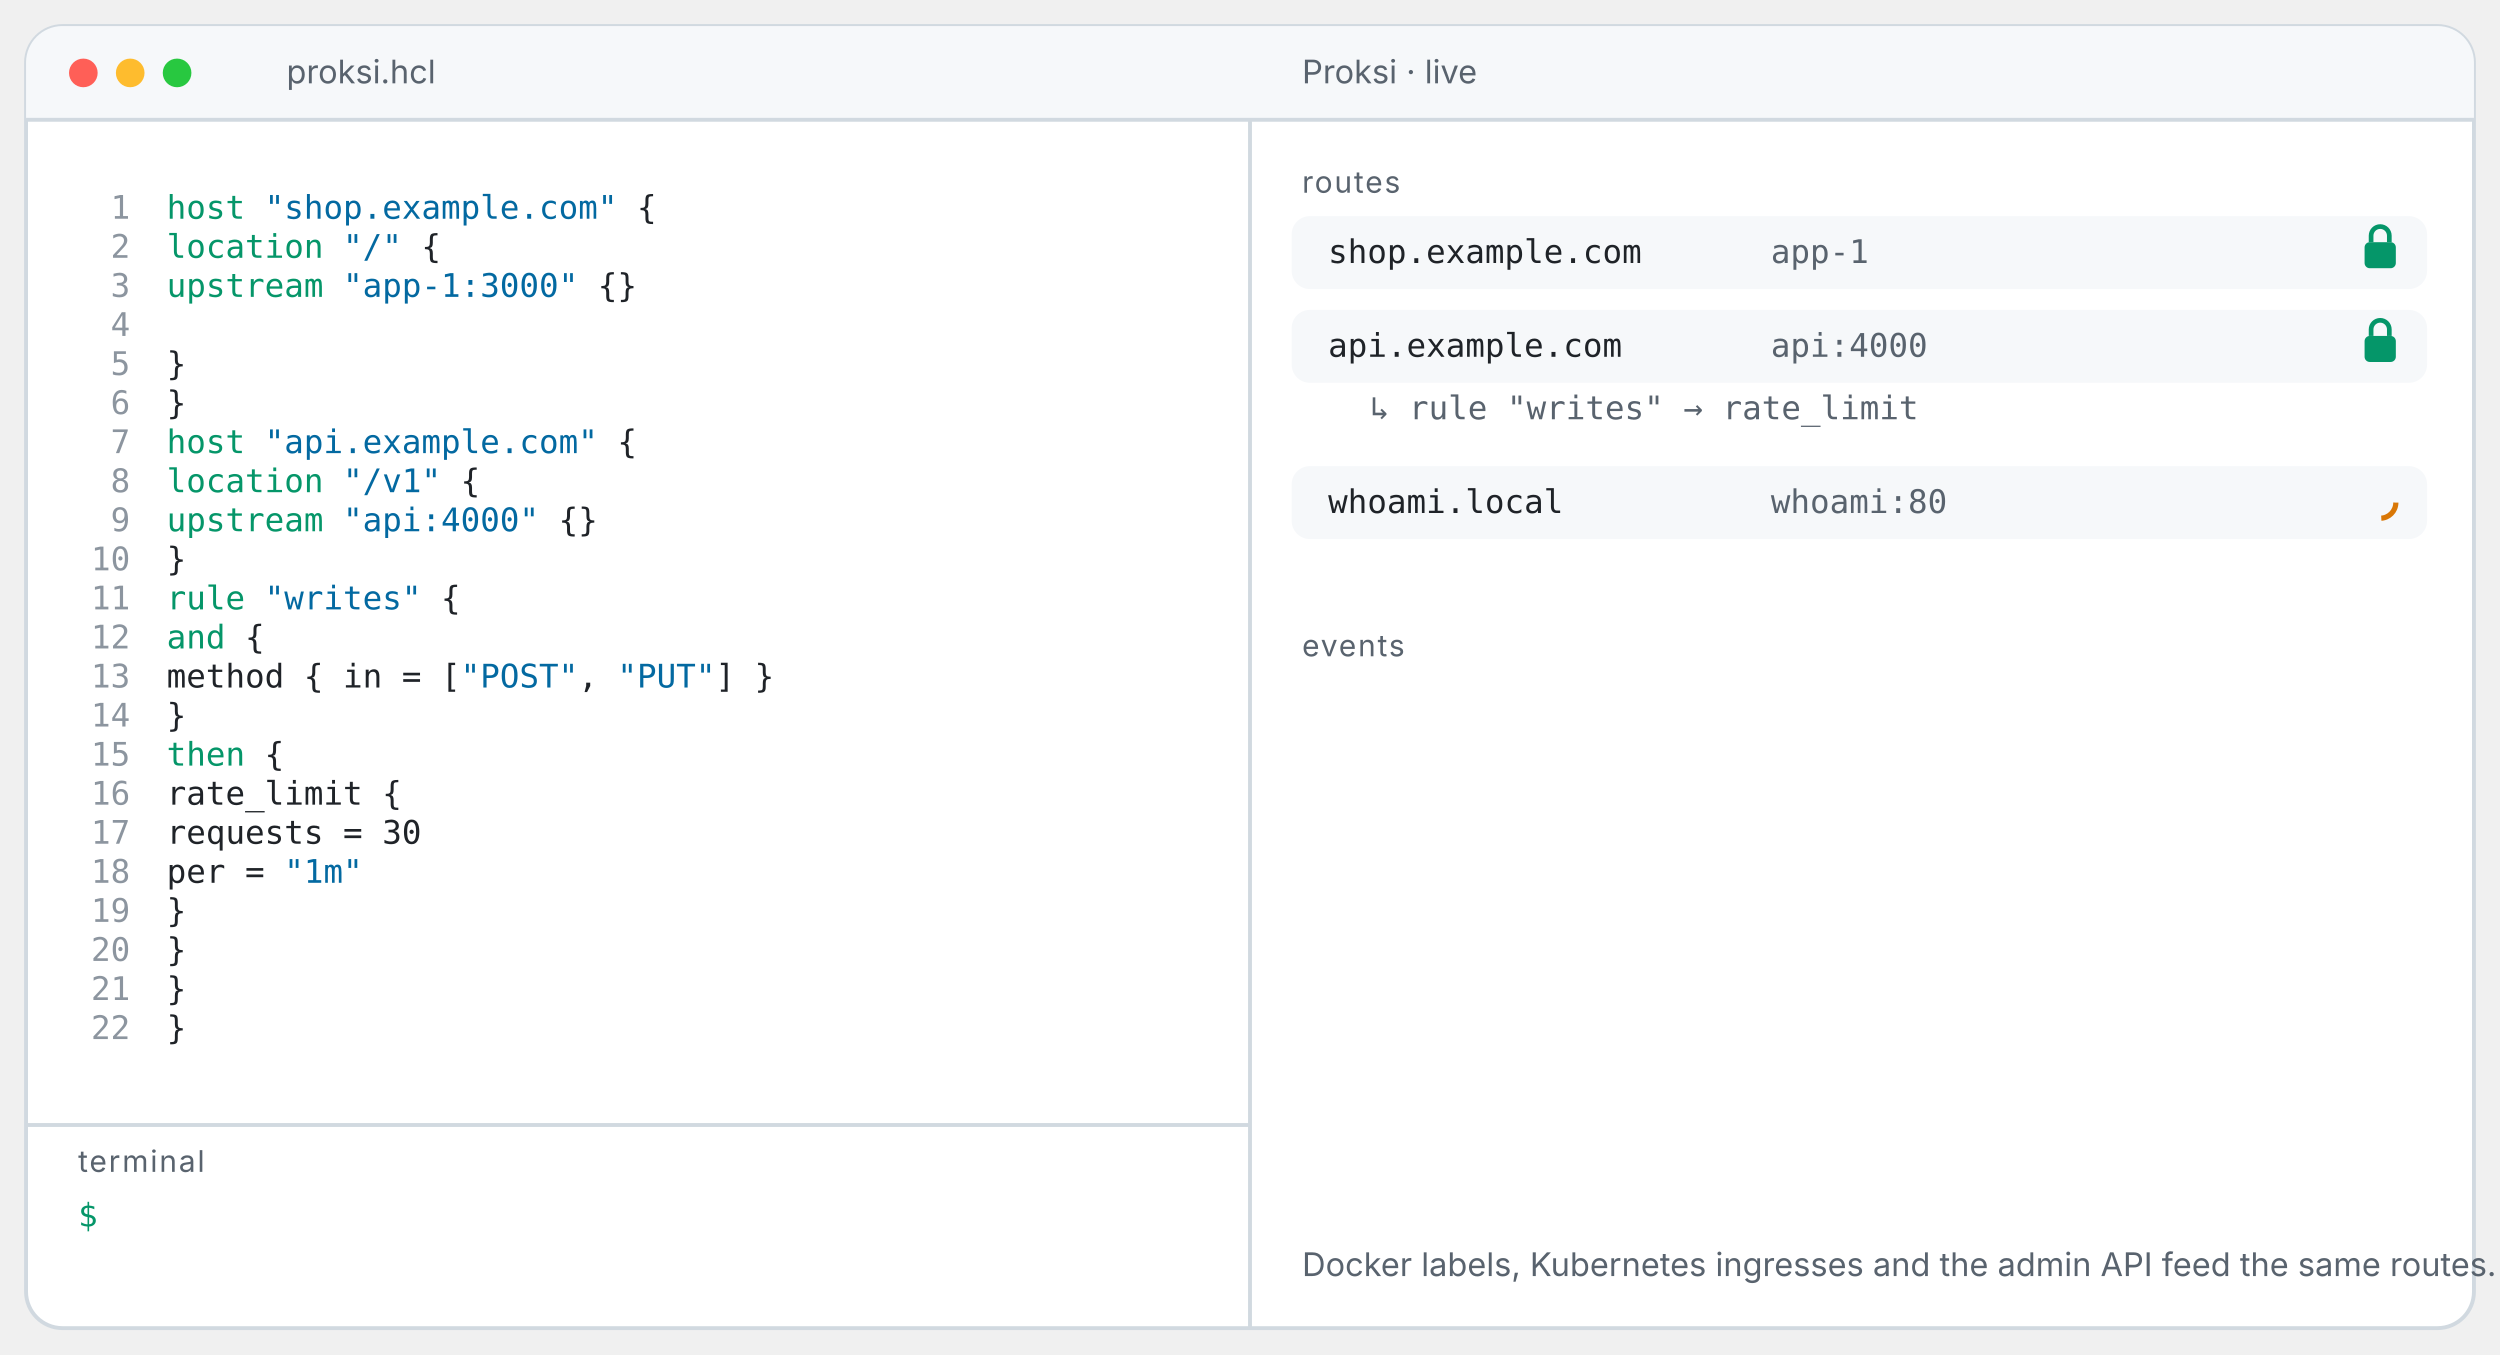
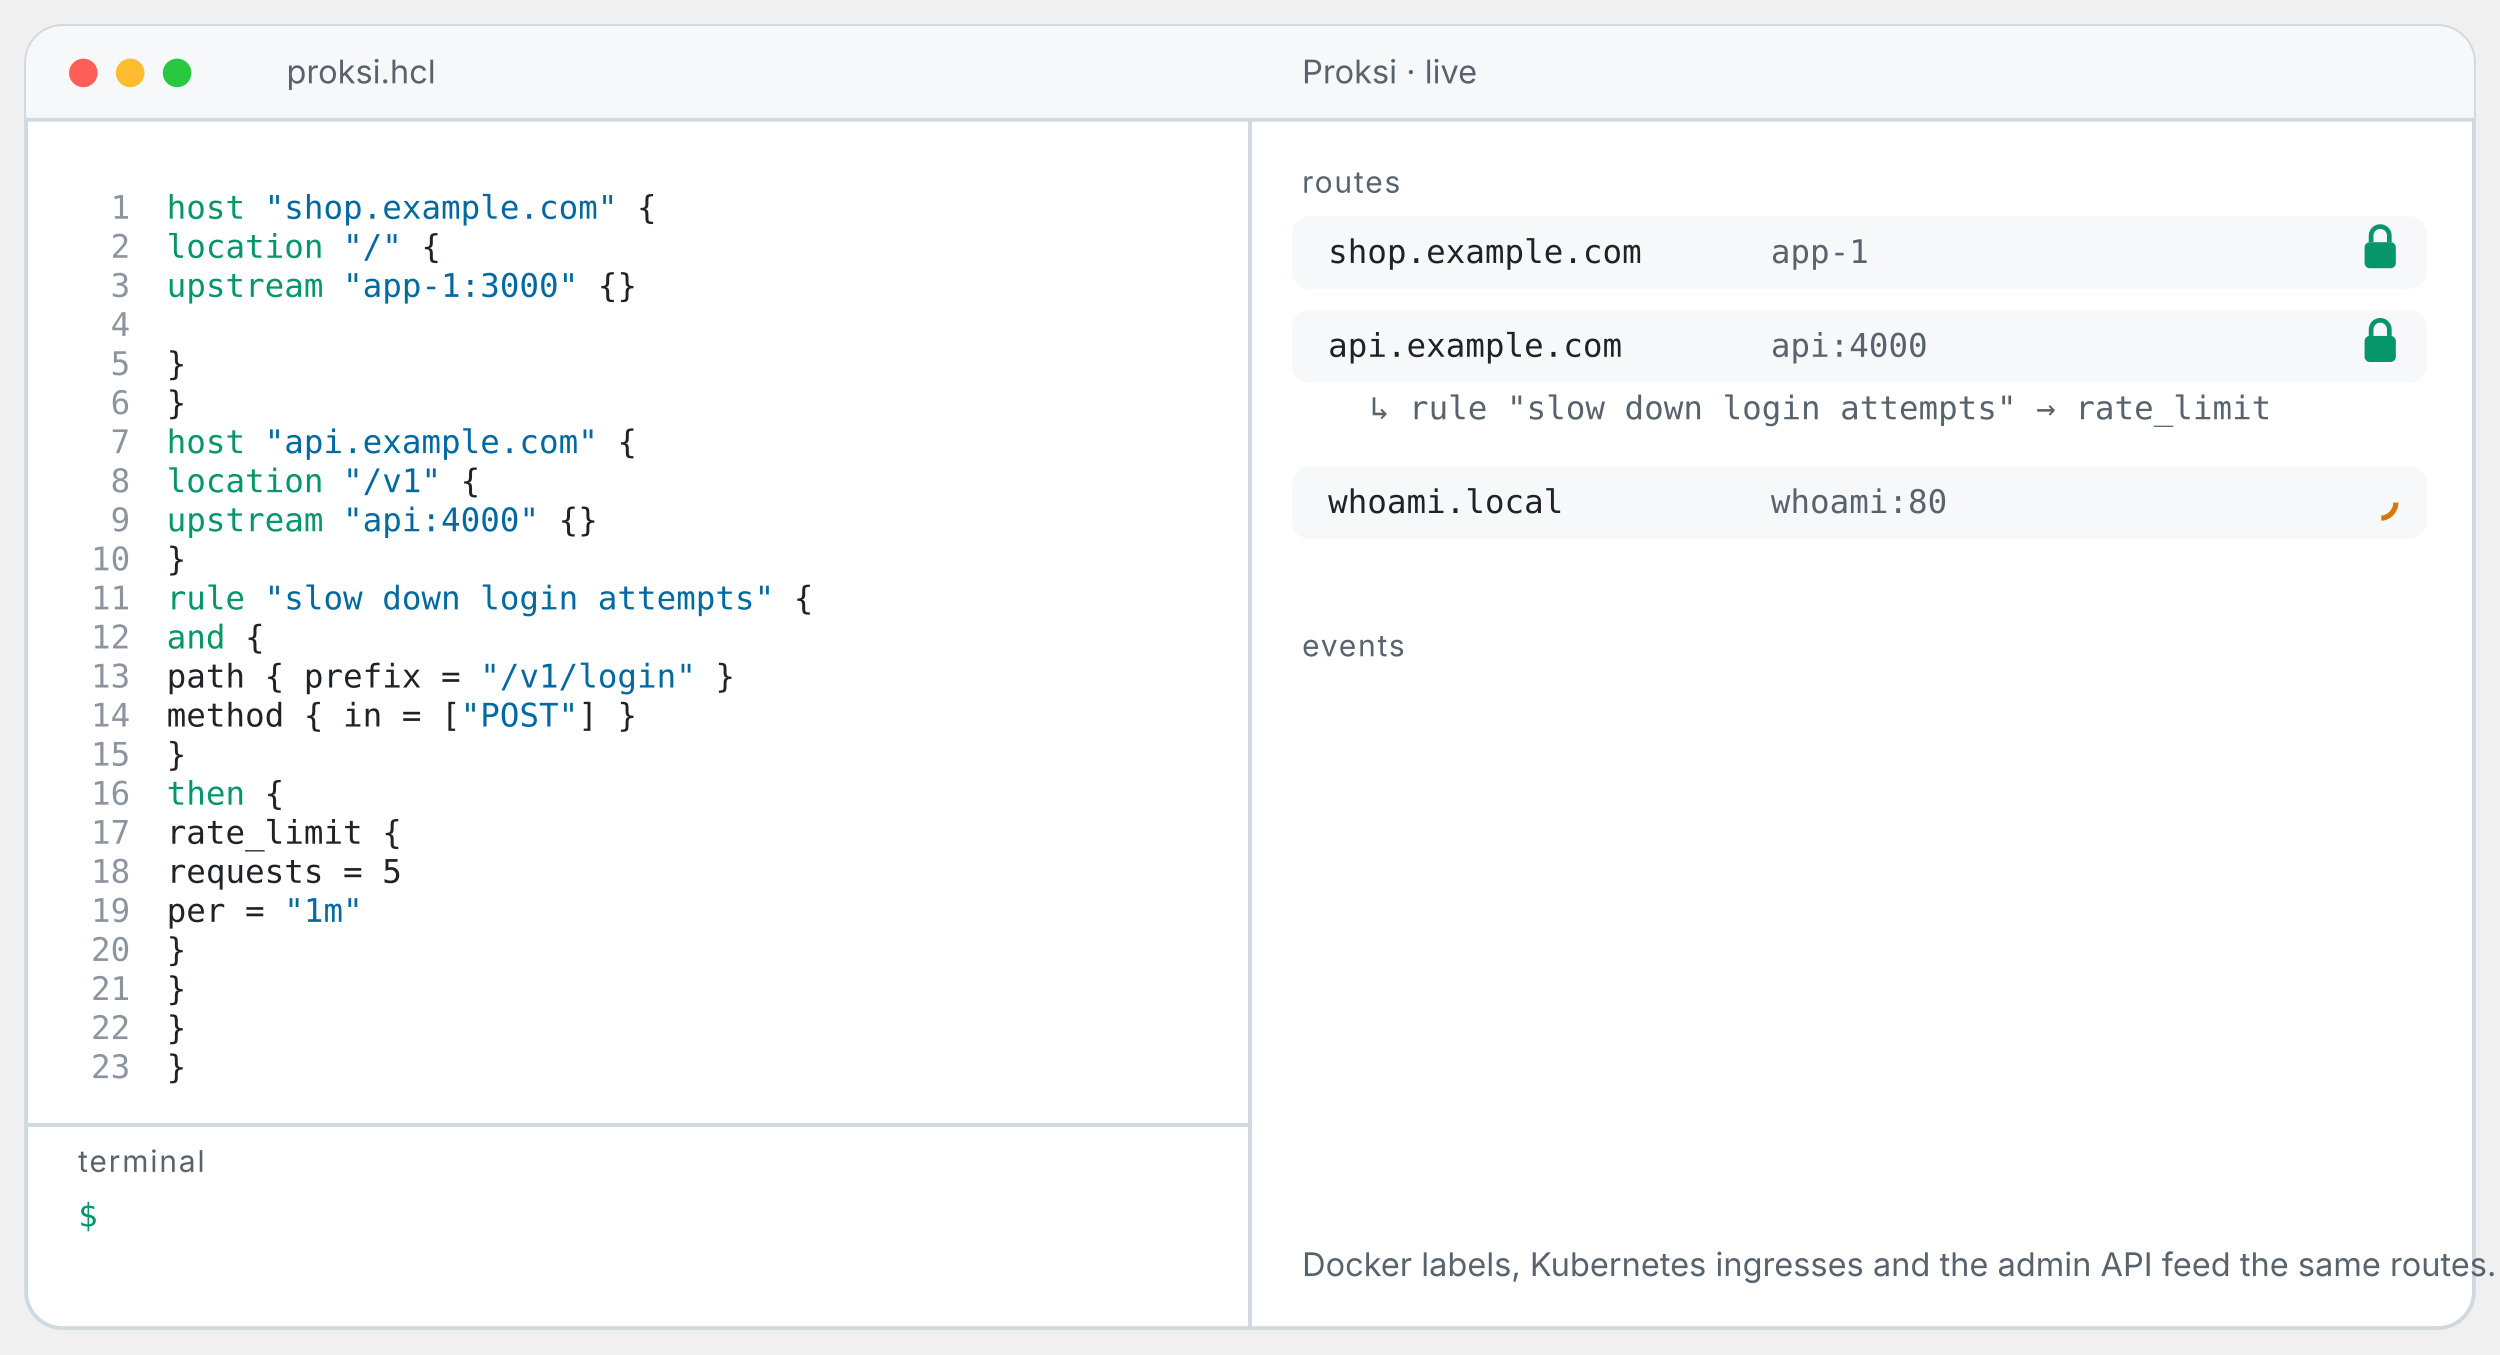
<svg xmlns="http://www.w3.org/2000/svg" viewBox="0 0 960 520" width="960" height="520" role="img" aria-labelledby="title desc">
  <style>
    text { font-family: ui-monospace, SFMono-Regular, Menlo, Consolas, monospace; font-size: 12.5px; fill: #1f2328; white-space: pre; }
    .k { fill: #059669; } .s { fill: #0369a1; } .m { fill: #59636e; } .f { fill: #8c959f; }
    .ui { font-family: system-ui, -apple-system, "Segoe UI", sans-serif; font-size: 12.5px; fill: #59636e; }
    .head { font-family: system-ui, -apple-system, "Segoe UI", sans-serif; font-size: 11.5px; fill: #59636e; letter-spacing: .06em; text-transform: uppercase; }
    @media (prefers-reduced-motion: reduce) { .motion { display: none; } .settled { opacity: 1 !important; } .typed { width: 600px !important; } }
  </style>
  <rect x="10" y="10" width="940" height="500" rx="14" fill="#ffffff" stroke="#d1d9e0" stroke-width="1.5" />
  <path d="M10,24 a14,14 0 0 1 14,-14 h912 a14,14 0 0 1 14,14 v22 h-940 z" fill="#f6f8fa" />
  <line x1="10" y1="46" x2="950" y2="46" stroke="#d1d9e0" stroke-width="1.5" />
  <circle cx="32" cy="28" r="5.5" fill="#ff5f57" />
  <circle cx="50" cy="28" r="5.5" fill="#febc2e" />
  <circle cx="68" cy="28" r="5.5" fill="#28c840" />
  <text class="ui" x="110" y="32">proksi.hcl</text>
  <text class="ui" x="500" y="32">Proksi · live</text>
  <line x1="480" y1="46" x2="480" y2="510" stroke="#d1d9e0" stroke-width="1.5" />
-   <rect class="motion" x="12" y="223" width="466" height="165" fill="#e0e7ff" opacity="0">
+   <rect class="motion" x="12" y="223" width="466" height="180" fill="#e0e7ff" opacity="0">
    <animate attributeName="opacity" dur="13.0s" repeatCount="indefinite" calcMode="linear" values="0;0;1;1;0;0" keyTimes="0;0.661;0.685;0.877;0.908;1" />
  </rect>
  <rect class="motion" x="12" y="118" width="466" height="15" fill="#d1fae5" opacity="0">
    <animate attributeName="opacity" dur="13.0s" repeatCount="indefinite" calcMode="linear" values="0;0;1;1;0;0" keyTimes="0;0.369;0.385;0.538;0.569;1" />
  </rect>
  <defs>
    <clipPath id="typing-line">
      <rect class="typed" x="64" y="117" height="15" width="0">
        <animate attributeName="width" dur="13.0s" repeatCount="indefinite" calcMode="linear" values="0;0;220;220;0" keyTimes="0;0.369;0.446;0.985;1" />
      </rect>
    </clipPath>
    <clipPath id="typing-command">
      <rect class="typed" x="46" y="456" height="20" width="0">
        <animate attributeName="width" dur="13.0s" repeatCount="indefinite" calcMode="linear" values="0;0;358;358;0" keyTimes="0;0.023;0.123;0.985;1" />
      </rect>
    </clipPath>
  </defs>
  <text class="f" x="50" y="84" text-anchor="end">1</text>
  <text x="64" y="84">
    <tspan class="k">host</tspan>
    <tspan class="s">"shop.example.com"</tspan> {</text>
  <text class="f" x="50" y="99" text-anchor="end">2</text>
  <text x="64" y="99">
    <tspan class="k">location</tspan>
    <tspan class="s">"/"</tspan> {</text>
  <text class="f" x="50" y="114" text-anchor="end">3</text>
  <text x="64" y="114">
    <tspan class="k">upstream</tspan>
    <tspan class="s">"app-1:3000"</tspan> {}</text>
  <text class="f" x="50" y="129" text-anchor="end">4</text>
  <text x="64" y="129" clip-path="url(#typing-line)">
    <tspan class="k">upstream</tspan>
    <tspan class="s">"app-2:3000"</tspan> {}</text>
  <text class="f" x="50" y="144" text-anchor="end">5</text>
  <text x="64" y="144">  }</text>
  <text class="f" x="50" y="159" text-anchor="end">6</text>
  <text x="64" y="159">}</text>
  <text class="f" x="50" y="174" text-anchor="end">7</text>
  <text x="64" y="174">
    <tspan class="k">host</tspan>
    <tspan class="s">"api.example.com"</tspan> {</text>
  <text class="f" x="50" y="189" text-anchor="end">8</text>
  <text x="64" y="189">
    <tspan class="k">location</tspan>
    <tspan class="s">"/v1"</tspan> {</text>
  <text class="f" x="50" y="204" text-anchor="end">9</text>
  <text x="64" y="204">
    <tspan class="k">upstream</tspan>
    <tspan class="s">"api:4000"</tspan> {}</text>
  <text class="f" x="50" y="219" text-anchor="end">10</text>
  <text x="64" y="219">  }</text>
  <text class="f" x="50" y="234" text-anchor="end">11</text>
  <text x="64" y="234">
    <tspan class="k">rule</tspan>
-     <tspan class="s">"writes"</tspan> {</text>
+     <tspan class="s">"slow down login attempts"</tspan> {</text>
  <text class="f" x="50" y="249" text-anchor="end">12</text>
  <text x="64" y="249">
    <tspan class="k">and</tspan> {</text>
  <text class="f" x="50" y="264" text-anchor="end">13</text>
-   <text x="64" y="264">      method { in = [<tspan class="s">"POST"</tspan>, <tspan class="s">"PUT"</tspan>] }</text>
+   <text x="64" y="264">      path { prefix = <tspan class="s">"/v1/login"</tspan> }</text>
  <text class="f" x="50" y="279" text-anchor="end">14</text>
-   <text x="64" y="279">    }</text>
+   <text x="64" y="279">      method { in = [<tspan class="s">"POST"</tspan>] }</text>
  <text class="f" x="50" y="294" text-anchor="end">15</text>
-   <text x="64" y="294">
+   <text x="64" y="294">    }</text>
+   <text class="f" x="50" y="309" text-anchor="end">16</text>
+   <text x="64" y="309">
    <tspan class="k">then</tspan> {</text>
-   <text class="f" x="50" y="309" text-anchor="end">16</text>
-   <text x="64" y="309">      rate_limit {</text>
  <text class="f" x="50" y="324" text-anchor="end">17</text>
-   <text x="64" y="324">        requests = 30</text>
+   <text x="64" y="324">      rate_limit {</text>
  <text class="f" x="50" y="339" text-anchor="end">18</text>
-   <text x="64" y="339">        per      = <tspan class="s">"1m"</tspan>
+   <text x="64" y="339">        requests = 5</text>
+   <text class="f" x="50" y="354" text-anchor="end">19</text>
+   <text x="64" y="354">        per      = <tspan class="s">"1m"</tspan>
  </text>
-   <text class="f" x="50" y="354" text-anchor="end">19</text>
-   <text x="64" y="354">      }</text>
  <text class="f" x="50" y="369" text-anchor="end">20</text>
-   <text x="64" y="369">    }</text>
+   <text x="64" y="369">      }</text>
  <text class="f" x="50" y="384" text-anchor="end">21</text>
-   <text x="64" y="384">  }</text>
+   <text x="64" y="384">    }</text>
  <text class="f" x="50" y="399" text-anchor="end">22</text>
-   <text x="64" y="399">}</text>
+   <text x="64" y="399">  }</text>
+   <text class="f" x="50" y="414" text-anchor="end">23</text>
+   <text x="64" y="414">}</text>
  <line x1="10" y1="432" x2="480" y2="432" stroke="#d1d9e0" stroke-width="1.5" />
  <text class="head" x="30" y="450">terminal</text>
  <text class="k" x="30" y="471">$</text>
  <text x="46" y="471" clip-path="url(#typing-command)">docker run -l proksi.host=whoami.local whoami</text>
  <text class="head" x="500" y="74">routes</text>
  <g>
    <rect x="496" y="83" width="436" height="28" rx="7" fill="#f6f8fa" />
    <text x="510" y="101">shop.example.com</text>
    <text class="m motion" x="680" y="101">app-1
      <animate attributeName="opacity" dur="13.0s" repeatCount="indefinite" calcMode="discrete" values="1;0;1" keyTimes="0;0.462;0.985" />
    </text>
    <text class="m settled" x="680" y="101" opacity="0">app-1, app-2
      <animate attributeName="opacity" dur="13.0s" repeatCount="indefinite" calcMode="discrete" values="0;1;0" keyTimes="0;0.462;0.985" />
    </text>
    <rect x="908" y="93" width="12" height="10" rx="2" fill="#059669" />
    <path d="M910.5,93 v-2.5 a3.5,3.5 0 0 1 7,0 v2.5" fill="none" stroke="#059669" stroke-width="1.8" />
  </g>
  <g>
    <rect x="496" y="119" width="436" height="28" rx="7" fill="#f6f8fa" />
    <text x="510" y="137">api.example.com</text>
    <text class="m" x="680" y="137">api:4000</text>
    <rect x="908" y="129" width="12" height="10" rx="2" fill="#059669" />
    <path d="M910.5,129 v-2.5 a3.5,3.5 0 0 1 7,0 v2.5" fill="none" stroke="#059669" stroke-width="1.8" />
-     <text class="m" x="526" y="161">↳ rule "writes"  →  rate_limit</text>
+     <text class="m" x="526" y="161">↳ rule "slow down login attempts"  →  rate_limit</text>
  </g>
  <g class="settled">
    <animate attributeName="opacity" dur="13.0s" repeatCount="indefinite" calcMode="discrete" values="0;1;0" keyTimes="0;0.154;0.985" />
    <rect x="496" y="179" width="436" height="28" rx="7" fill="#f6f8fa" />
    <text x="510" y="197">whoami.local</text>
    <text class="m" x="680" y="197">whoami:80</text>
    <g class="motion">
      <animate attributeName="opacity" dur="13.0s" repeatCount="indefinite" calcMode="discrete" values="1;0;1" keyTimes="0;0.277;0.985" />
      <circle cx="914" cy="193" r="6" fill="none" stroke="#d97706" stroke-width="2" stroke-dasharray="9 29">
        <animateTransform attributeName="transform" type="rotate" from="0 914 193" to="360 914 193" dur="1s" repeatCount="indefinite" />
      </circle>
    </g>
    <g class="settled" opacity="0">
      <animate attributeName="opacity" dur="13.0s" repeatCount="indefinite" calcMode="discrete" values="0;1;0" keyTimes="0;0.277;0.985" />
      <rect x="908" y="189" width="12" height="10" rx="2" fill="#059669" />
      <path d="M910.5,189 v-2.5 a3.5,3.5 0 0 1 7,0 v2.5" fill="none" stroke="#059669" stroke-width="1.8" />
    </g>
  </g>
  <text class="head" x="500" y="252">events</text>
  <g class="settled" opacity="0">
    <animate attributeName="opacity" dur="13.0s" repeatCount="indefinite" calcMode="discrete" values="0;1;0" keyTimes="0;0.154;0.985" />
    <text class="f" x="500" y="278">12:00:02</text>
    <text x="572" y="278">whoami.local</text>
    <text class="m" x="700" y="278">routed from its docker labels</text>
  </g>
  <g class="settled" opacity="0">
    <animate attributeName="opacity" dur="13.0s" repeatCount="indefinite" calcMode="discrete" values="0;1;0" keyTimes="0;0.277;0.985" />
    <text class="f" x="500" y="304">12:00:03</text>
    <text x="572" y="304">whoami.local</text>
    <text class="m" x="700" y="304">certificate issued</text>
  </g>
  <g class="settled" opacity="0">
    <animate attributeName="opacity" dur="13.0s" repeatCount="indefinite" calcMode="discrete" values="0;1;0" keyTimes="0;0.462;0.985" />
    <text class="f" x="500" y="330">12:00:06</text>
    <text x="572" y="330">proksi.hcl</text>
    <text class="m" x="700" y="330">applied, 0 connections dropped</text>
  </g>
  <rect class="motion" x="494" y="81" width="440" height="32" rx="8" fill="none" stroke="#059669" stroke-width="2" opacity="0">
    <animate attributeName="opacity" dur="13.0s" repeatCount="indefinite" calcMode="linear" values="0;0;1;0;0" keyTimes="0;0.462;0.485;0.569;1" />
  </rect>
  <g class="settled" opacity="0">
    <animate attributeName="opacity" dur="13.0s" repeatCount="indefinite" calcMode="discrete" values="0;1;0" keyTimes="0;0.692;0.985" />
    <text class="f" x="500" y="356">12:00:09</text>
-     <text x="572" y="356">POST /v1/orders</text>
-     <text class="m" x="700" y="356" style="fill:#cf222e">429, rule "writes"</text>
+     <text x="572" y="356">POST /v1/login</text>
+     <text class="m" x="700" y="356" style="fill:#cf222e">429 (slow down login attempts)</text>
  </g>
  <rect class="motion" x="494" y="117" width="440" height="50" rx="8" fill="none" stroke="#6366f1" stroke-width="2" opacity="0">
    <animate attributeName="opacity" dur="13.0s" repeatCount="indefinite" calcMode="linear" values="0;0;1;1;0;0" keyTimes="0;0.661;0.685;0.877;0.908;1" />
  </rect>
  <text class="ui" x="500" y="490">Docker labels, Kubernetes ingresses and the admin API feed the same routes.</text>
</svg>
